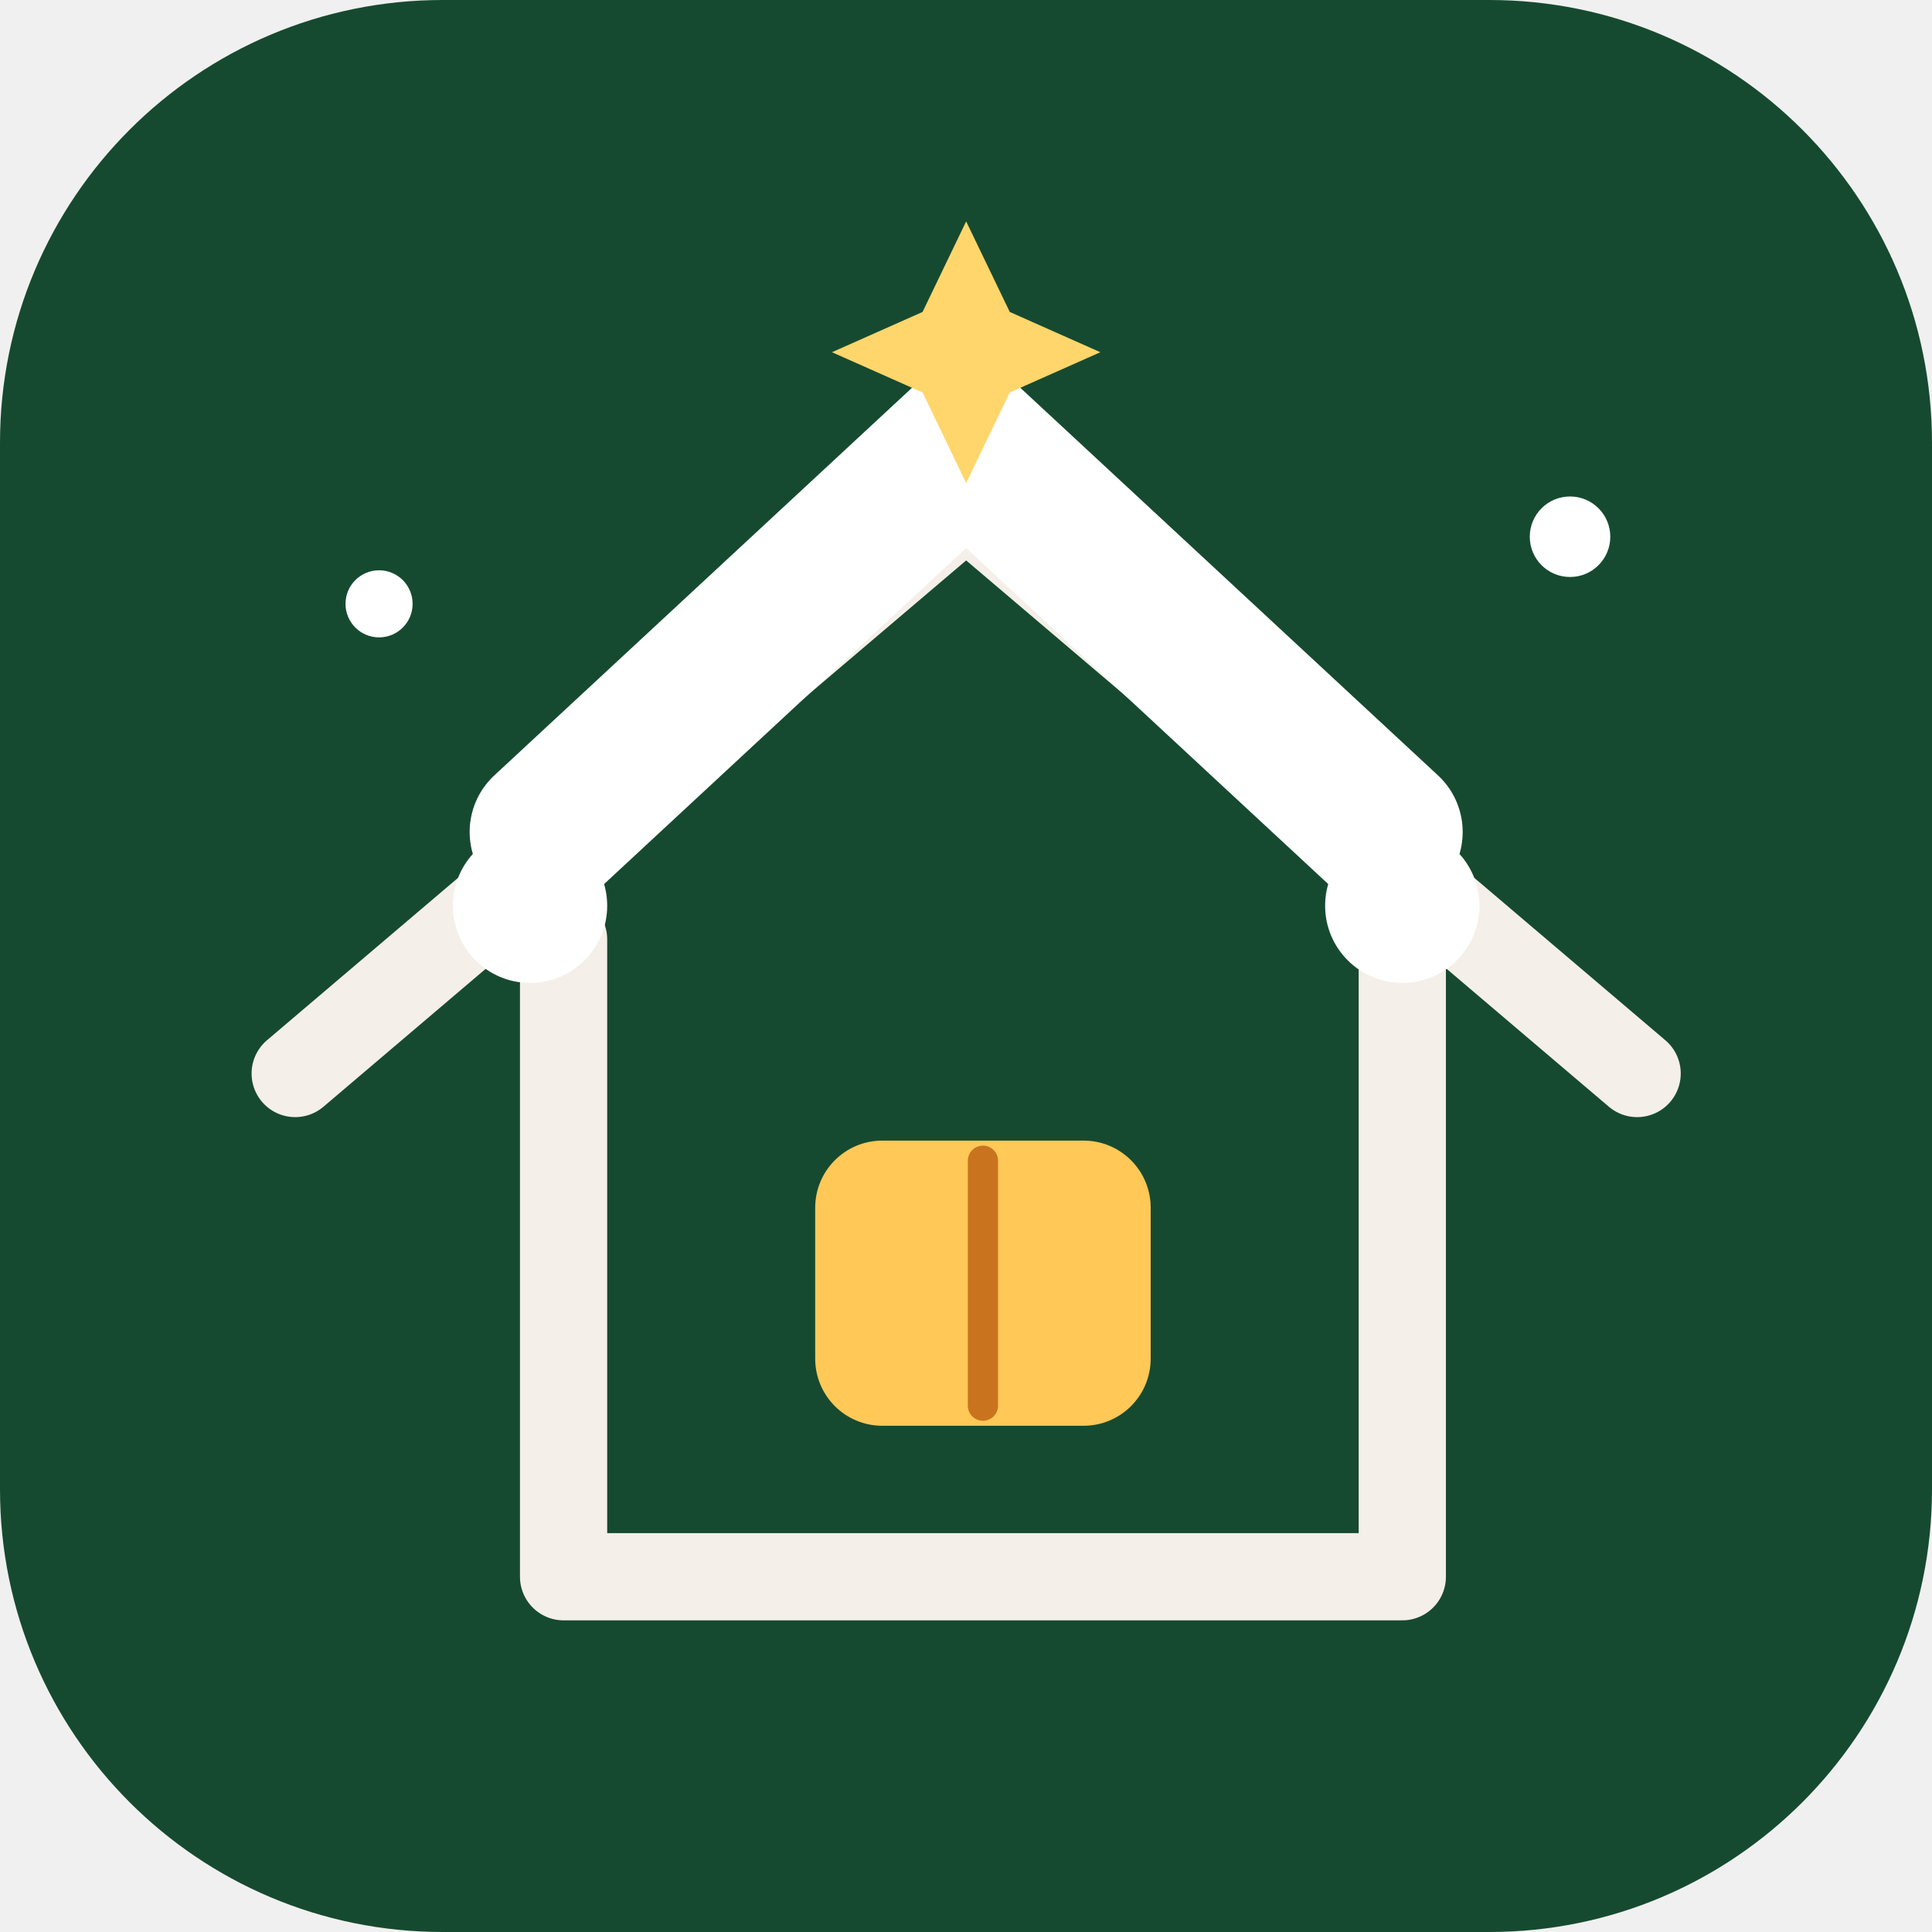
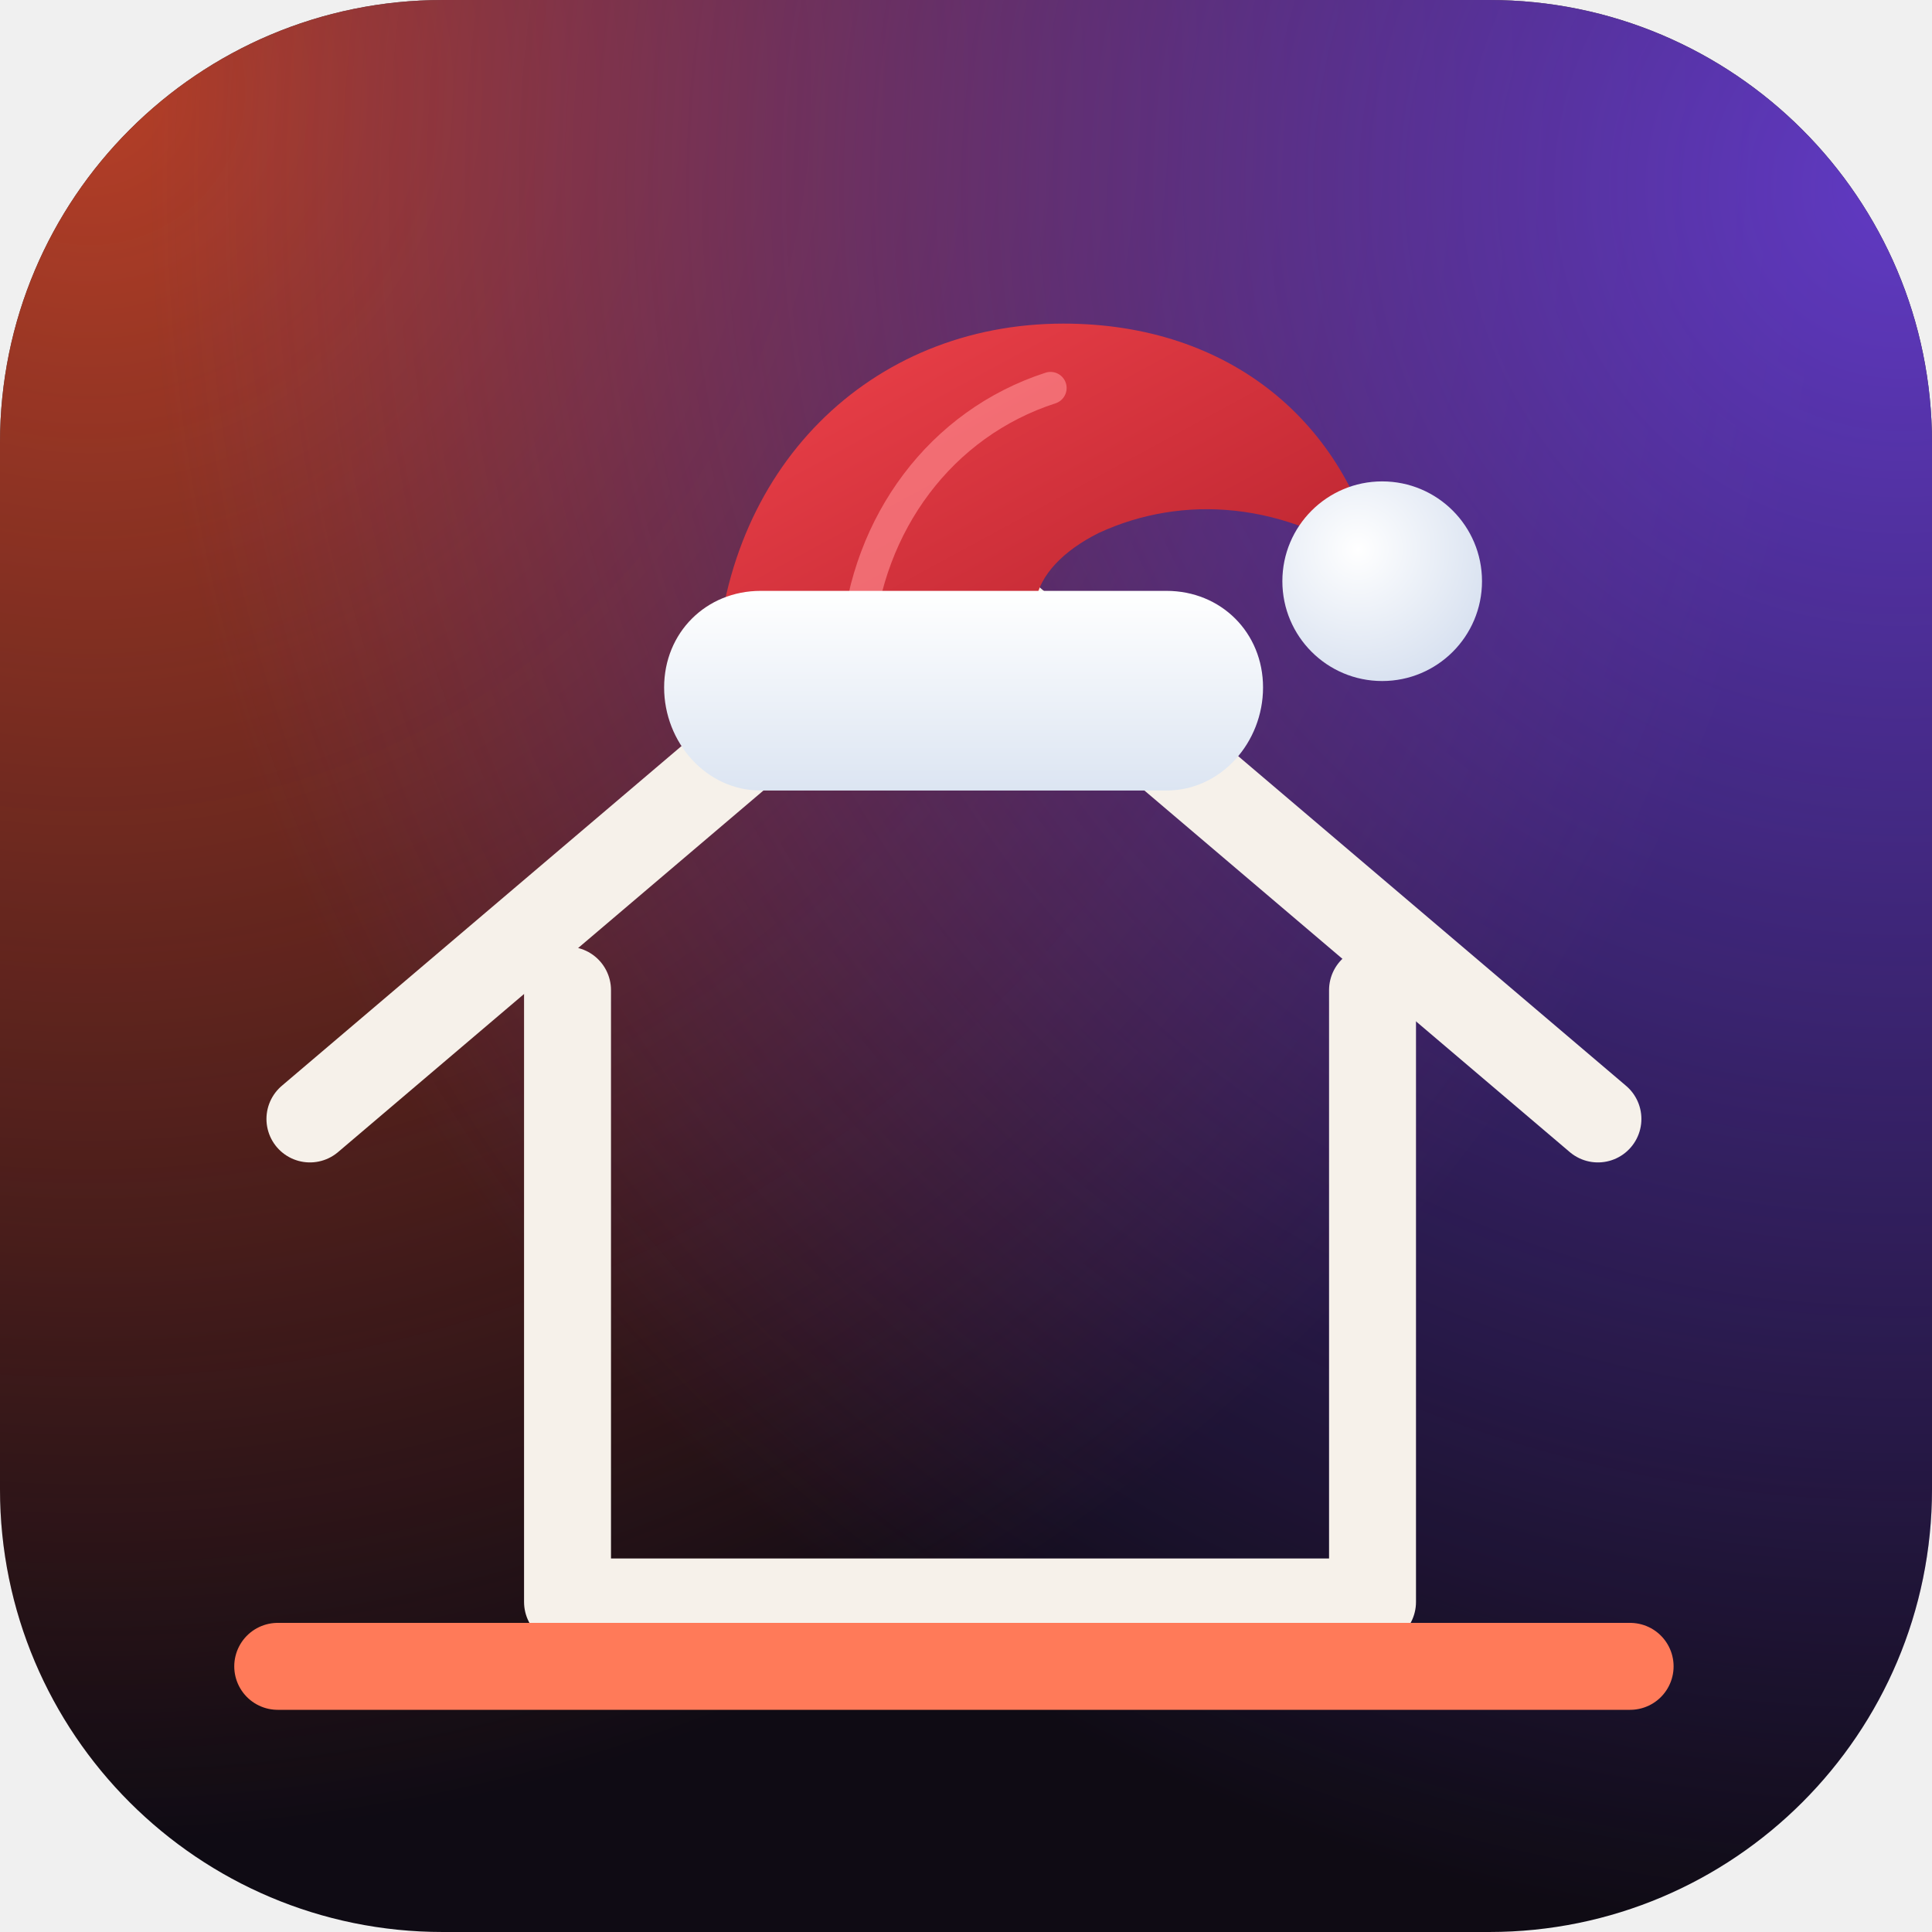
<svg xmlns="http://www.w3.org/2000/svg" viewBox="0 0 96 96">
-   <rect width="96" height="96" rx="22" fill="#164A30" />
-   <g transform="translate(8 10) scale(1.667)" fill="none" stroke="#F4EFE8" stroke-width="2.6" stroke-linecap="round" stroke-linejoin="round">
+   <defs>
+     <radialGradient id="a" cx=".05" cy=".05" r=".9">
+       <stop offset="0" stop-color="#D2482B" stop-opacity=".85" />
+       <stop offset="1" stop-color="#D2482B" stop-opacity="0" />
+     </radialGradient>
+     <radialGradient id="b" cx=".98" cy=".1" r=".9">
+       <stop offset="0" stop-color="#6A3FD6" stop-opacity=".9" />
+       <stop offset="1" stop-color="#6A3FD6" stop-opacity="0" />
+     </radialGradient>
+   </defs>
+   <rect width="96" height="96" rx="22" fill="#0F0B14" />
+   <rect width="96" height="96" rx="22" fill="url(#a)" />
+   <rect width="96" height="96" rx="22" fill="url(#b)" />
+   <g transform="translate(9 14) scale(1.6)" fill="none" stroke="#F6F1EA" stroke-width="2.7" stroke-linecap="round" stroke-linejoin="round">
+     <defs>
+       <linearGradient id="nlr" x1="0" y1="0" x2="1" y2="1">
+         <stop offset="0" stop-color="#F0434B" />
+         <stop offset="1" stop-color="#B3202C" />
+       </linearGradient>
+       <linearGradient id="nlf" x1="0" y1="0" x2="0" y2="1">
+         <stop offset="0" stop-color="#FFFFFF" />
+         <stop offset="1" stop-color="#DCE5F2" />
+       </linearGradient>
+       <radialGradient id="nlp" cx=".38" cy=".34" r=".75">
+         <stop offset="0" stop-color="#FFFFFF" />
+         <stop offset="1" stop-color="#D5DFEF" />
+       </radialGradient>
+     </defs>
    <path d="M4 26 24 9l20 17" />
    <path d="M12 22v19h25V22" />
-     <path d="M11.500 20.200 24 8.600l12.500 11.600" stroke="#fff" stroke-width="4.600" transform="translate(0 -1.400)" />
-     <circle cx="11" cy="21" r="2.300" fill="#fff" stroke="none" />
-     <circle cx="37" cy="21" r="2.300" fill="#fff" stroke="none" />
-     <rect x="19.500" y="28" width="10" height="8.500" rx="2" fill="#FFC857" stroke="none" />
-     <path d="M24.500 28.600v7.300" stroke="#C9731F" stroke-width=".9" />
-     <path d="M24 .6 25.300 3.300 28 4.500 25.300 5.700 24 8.400 22.700 5.700 20 4.500 22.700 3.300z" fill="#FFD66B" stroke="none" />
-     <circle cx="6.500" cy="12" r="1" fill="#fff" stroke="none" />
-     <circle cx="42" cy="10" r="1.200" fill="#fff" stroke="none" />
+     <path d="M3 43h42" stroke="#FF7A59" />
+     <g stroke="none">
+       <path d="M16.600 12.300C16.800 5.800 21.400 1.300 27.400 1.300c5.200 0 8.800 3.100 9.800 7.600-2.900-2.100-6.100-2.300-8.700-1.100-2.200 1.100-2.900 3-.4 4.700z" fill="url(#nlr)" />
+       <path d="M21 11.200C21.300 7.500 23.600 4.400 27 3.300" fill="none" stroke="#FF8A8F" stroke-width="1" stroke-linecap="round" opacity=".65" />
+       <path d="M15 12.600c0-1.700 1.300-3 3-3h12.600c1.700 0 3 1.300 3 3s-1.300 3.200-3 3.200H18c-1.700 0-3-1.500-3-3.200z" fill="url(#nlf)" />
+       <circle cx="37.300" cy="9.300" r="3.100" fill="url(#nlp)" />
+     </g>
  </g>
</svg>
